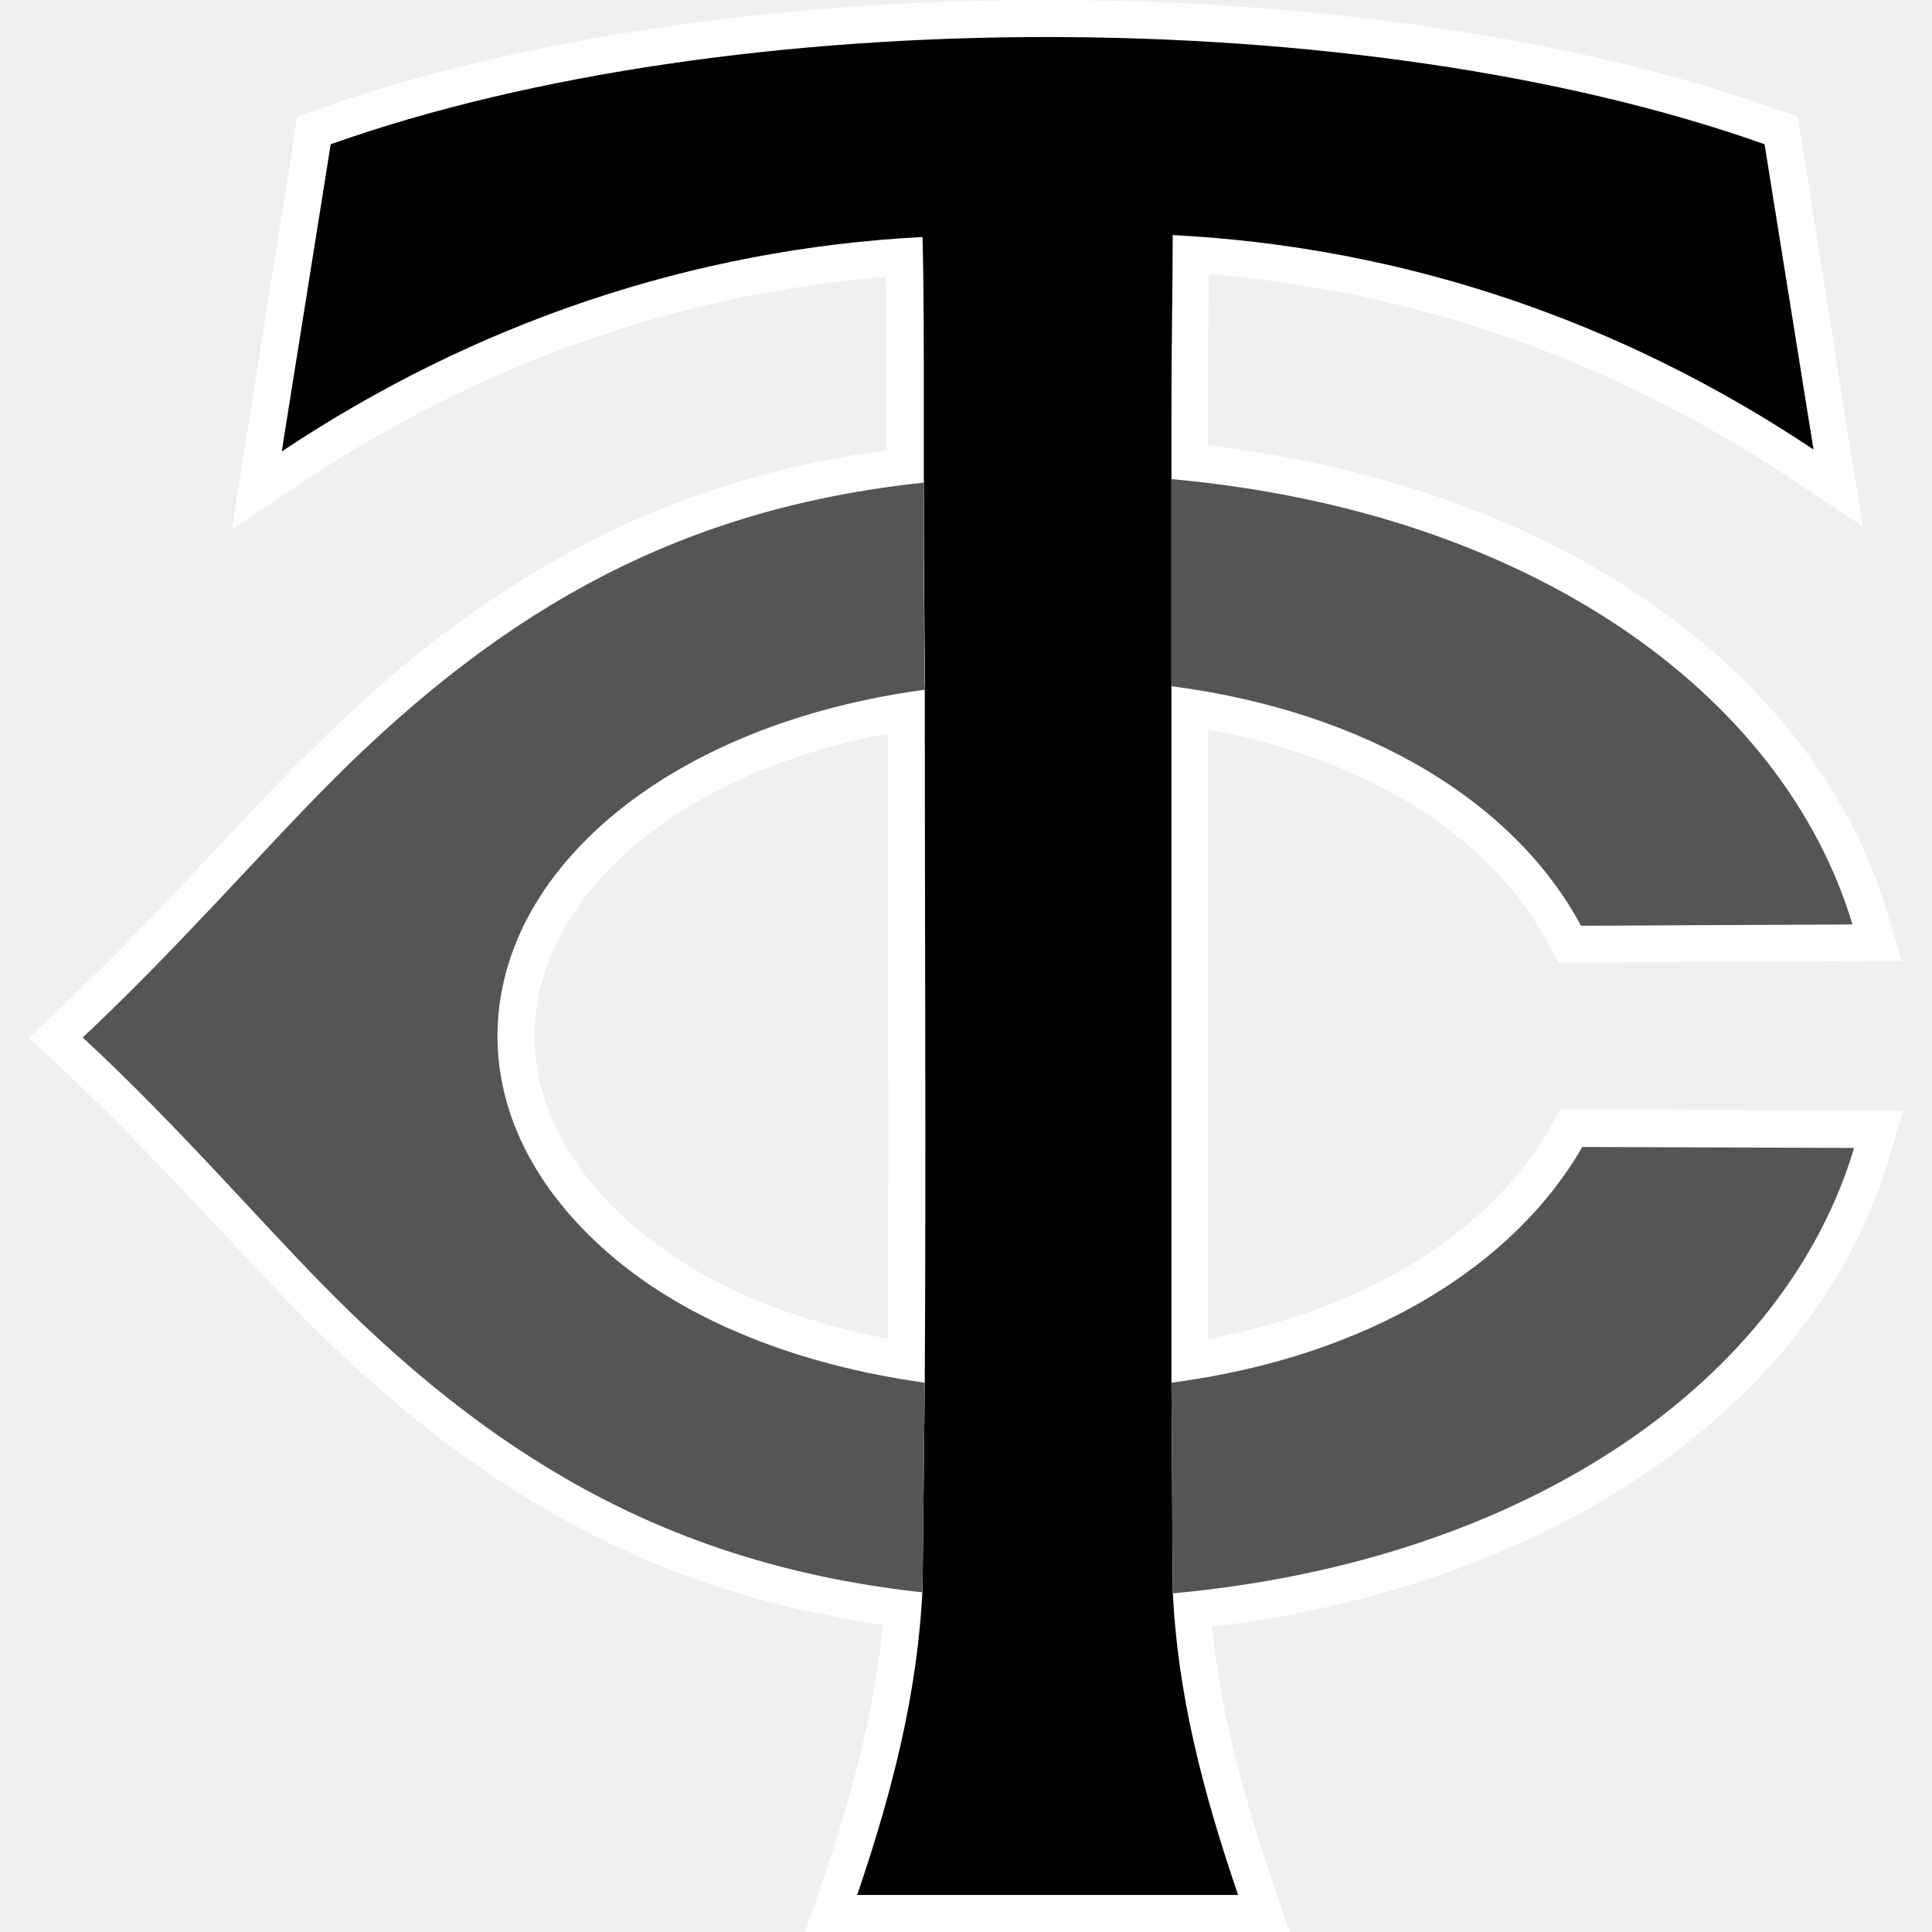
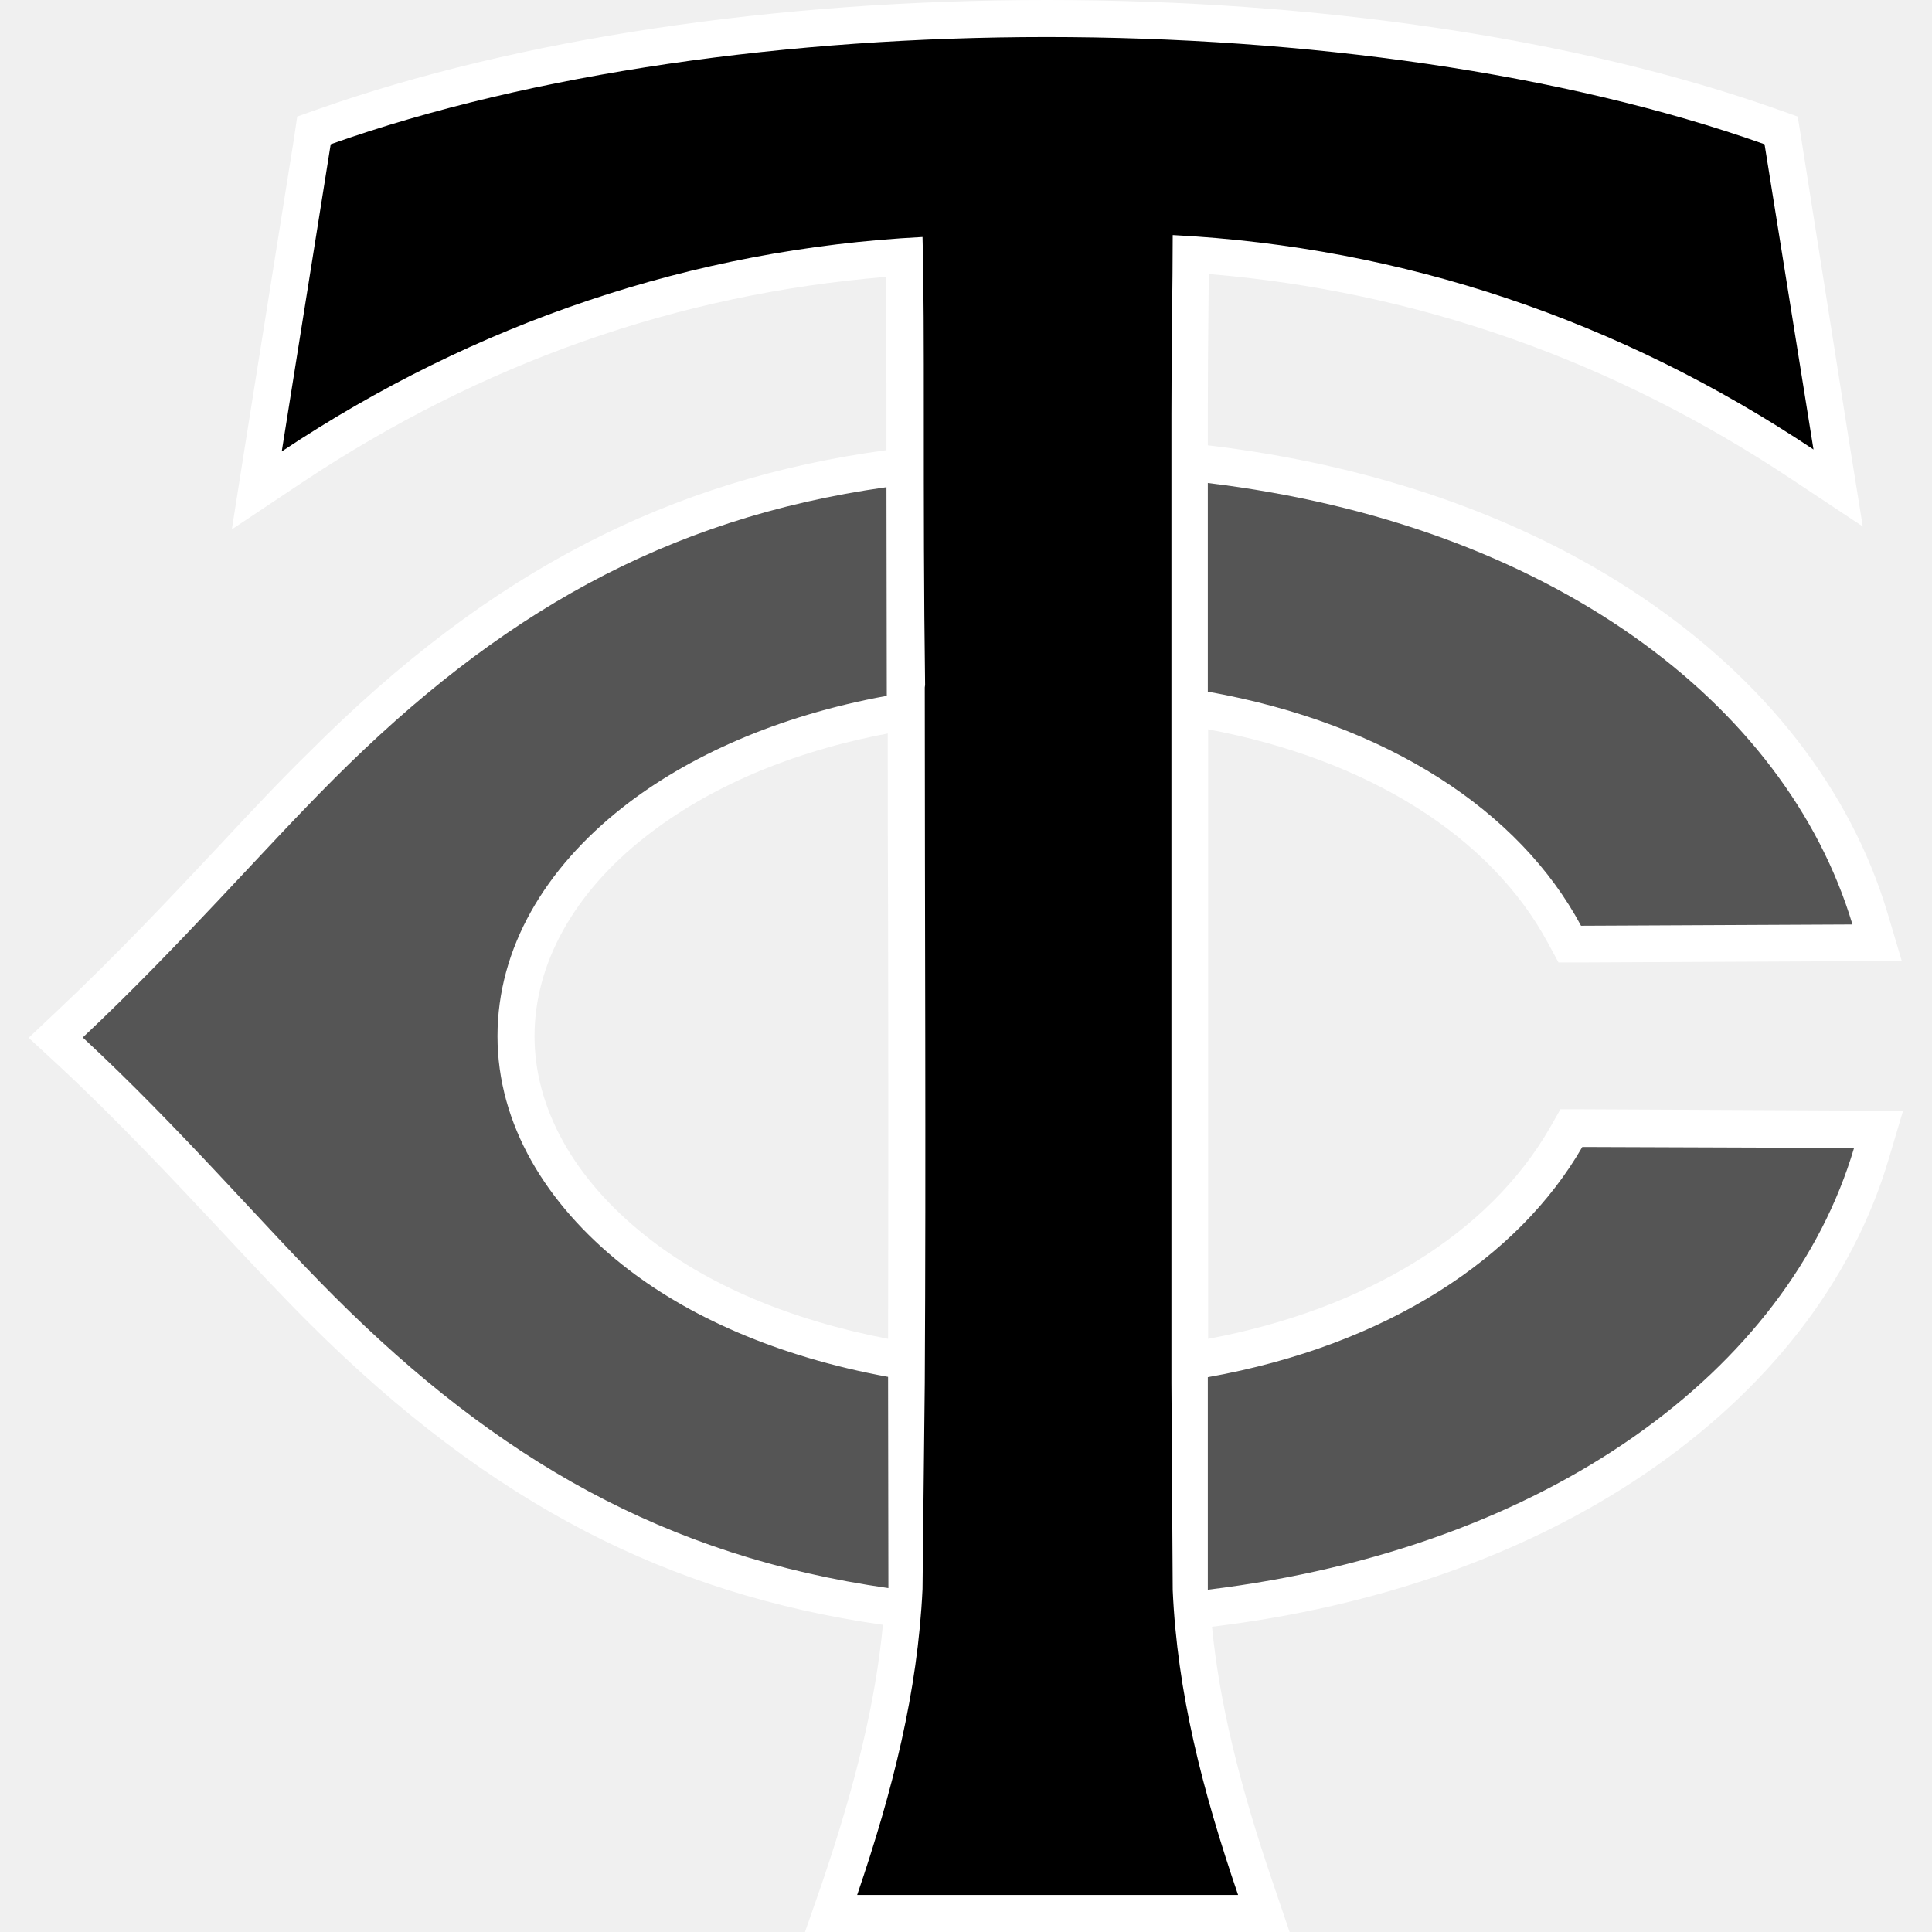
<svg xmlns="http://www.w3.org/2000/svg" version="1.1" id="Layer_1" x="0px" y="0px" viewBox="0 0 600 600" style="enable-background:new 0 0 600 600;" xml:space="preserve">
  <style type="text/css">
	.st0{fill:#FFFFFF;}
	.st1{fill:#555555;}
</style>
  <path id="Outline" class="st0" d="M325,0C240.8,0,160.5,12.1,98.8,33.9l-6.5,2.3l-1,6.8l-15.2,95.4l-4.1,26l21.9-14.6  c55.6-37,116.5-58.5,181.2-63.8c0.2,12.3,0.2,26.4,0.2,43.2c0,3.5,0,7,0,10.6c-34,4.6-64.6,14.1-93.2,28.9  c-29.5,15.2-57.8,36.5-86.4,65.2C87,242.4,78,252,68.5,262.2c-15,16-32.1,34.2-50.6,51.6l-9,8.5l9.1,8.4  c18.6,17.3,35.8,35.7,51,51.9c9.4,10.1,18.3,19.6,26.7,28c28.5,28.5,56.7,49.7,86.2,65c28.4,14.7,58.7,24.2,92.3,29  c-2.3,23.8-8.3,49-18.9,80.2L250,600h16.1h118.3h16.1l-5.2-15.3c-10.6-31.1-16.6-56.1-18.9-79.5c51.2-6.2,97.3-22.4,134-47.2  c38.5-26,64.9-59.9,76.2-98.2L591,345l-15.4-0.1l-84.3-0.4h-6.7l-3.3,5.8c-18.9,32.8-57.1,56.3-106.1,65.5V226.5  c49.5,9.3,87.6,33.1,105.5,66.3l3.3,6.1h6.9l84.3-0.4l15.4-0.1l-4.4-14.8c-11.5-38.4-38-72.4-76.5-98.3  c-36.8-24.8-83.1-40.9-134.6-47v-10c0-12.3,0.1-23.2,0.2-32.8c0-3.5,0.1-7,0.1-10.4c64.7,5.4,125.5,26.8,181.1,63.8l22,14.6  l-4.2-26.1L559.4,43l-1.1-6.8l-6.5-2.3C490.2,12.1,409.6,0,325,0L325,0z M275.8,415.8c-30.5-5.9-56.3-16.8-75.3-32  c-22.3-17.7-34.5-39.7-34.5-62c0-22.5,12.2-44.5,34.4-61.9c19.7-15.5,45.5-26.5,75.3-32.1c0,19.5,0,39.2,0.1,58.3  C275.9,329.2,275.9,373.5,275.8,415.8L275.8,415.8z" />
+   <path class="st1" d="M375.1,150c105.9,12.8,179.5,68.2,200.2,137.1l-84.3,0.4c-19-35.5-59.9-62.7-115.9-72.7V150z M275.8,427.6  c-34.4-6.3-62.4-18.8-82.5-34.8c-23.7-18.9-38.8-43.6-38.8-71c0-27.4,14.8-52.1,38.8-71c20.2-15.9,48.1-28.5,82.1-34.7l-0.1-64.8  c-68.9,9.7-120.9,39.9-171.6,90.6c-22.2,22.2-47.7,51.8-78,80.3c30.3,28.1,55.8,58.1,78,80.3c50.7,50.7,102.9,80.8,172.2,90.7  L275.8,427.6z M491.4,356.2c-19.8,34.3-60.3,61.5-116.3,71.5v66c106.1-12.9,180.3-68.4,200.7-137.2L491.4,356.2z" />
  <path id="T" d="M287.2,213.5c0,72.1,0.4,146.4,0,216l-0.7,64c-1.5,31.8-9.2,62.5-20.3,95h118.3c-11.1-32.5-18.9-62.9-20.3-94.7  l-0.4-64.3v-301c0-22.6,0.4-39.9,0.4-55.5c71.7,3.7,139.1,26.6,199,66.6L548,44.8c-62.5-22.2-142.8-33.3-223-33.3  c-79.5,0-159.8,11.1-222.3,33.3l-15.2,95.4c59.9-39.9,127.6-62.9,199-66.6c0.4,15.2,0.4,32.9,0.4,55.5c0,27.4,0,55.1,0.4,83.6  L287.2,213.5" />
-   <path id="C" class="st1" d="M363.8,213.1L363.8,213.1v-64.3c111.9,10.1,190.1,67,211.5,138.3l-84.3,0.4  C470.7,249.7,425.6,221.2,363.8,213.1z M286.5,493.4l0.7-64c-39.6-5.5-71.7-18.9-93.9-36.6c-23.7-18.9-38.8-43.6-38.8-71  s14.8-52.1,38.8-71c22.5-17.7,54.5-31.3,93.9-36.6c0-0.3,0-0.5,0-0.8v-0.7c-0.3-21.3-0.3-42.2-0.4-62.8  c-74.7,7.9-129.6,38.6-183.1,92c-22.2,22.2-47.7,51.8-78,80.3c30.3,28.1,55.8,58.1,78,80.3c53.2,53.2,108.1,83.8,182.6,92  C286.5,494.1,286.5,493.8,286.5,493.4z M491.4,356.2c-21.1,36.6-65.8,65.1-127.6,73.2l0,0l0.4,64.3c0,0.4,0,0.8,0.1,1.1  c0.1,0,0.2,0,0.3,0c111.7-10.4,190.1-67.3,211.2-138.3L491.4,356.2z" />
</svg>
